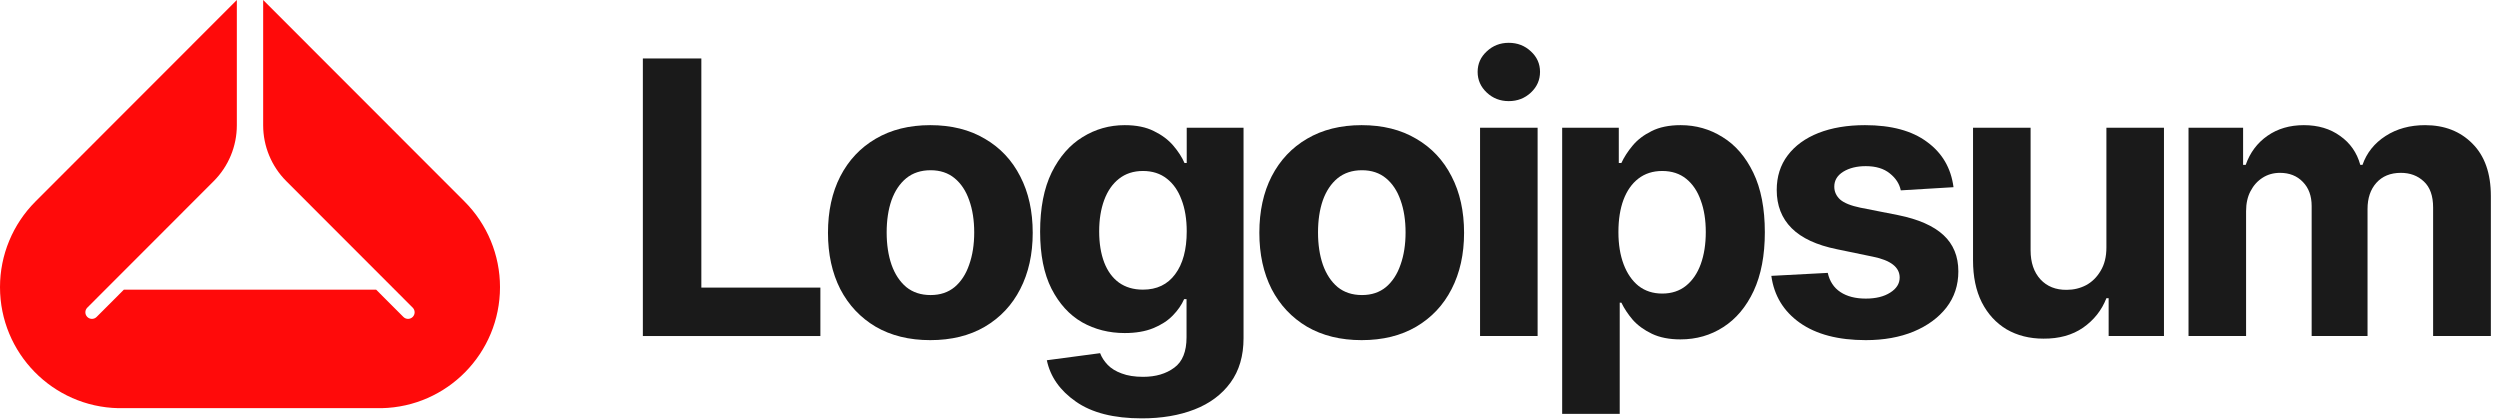
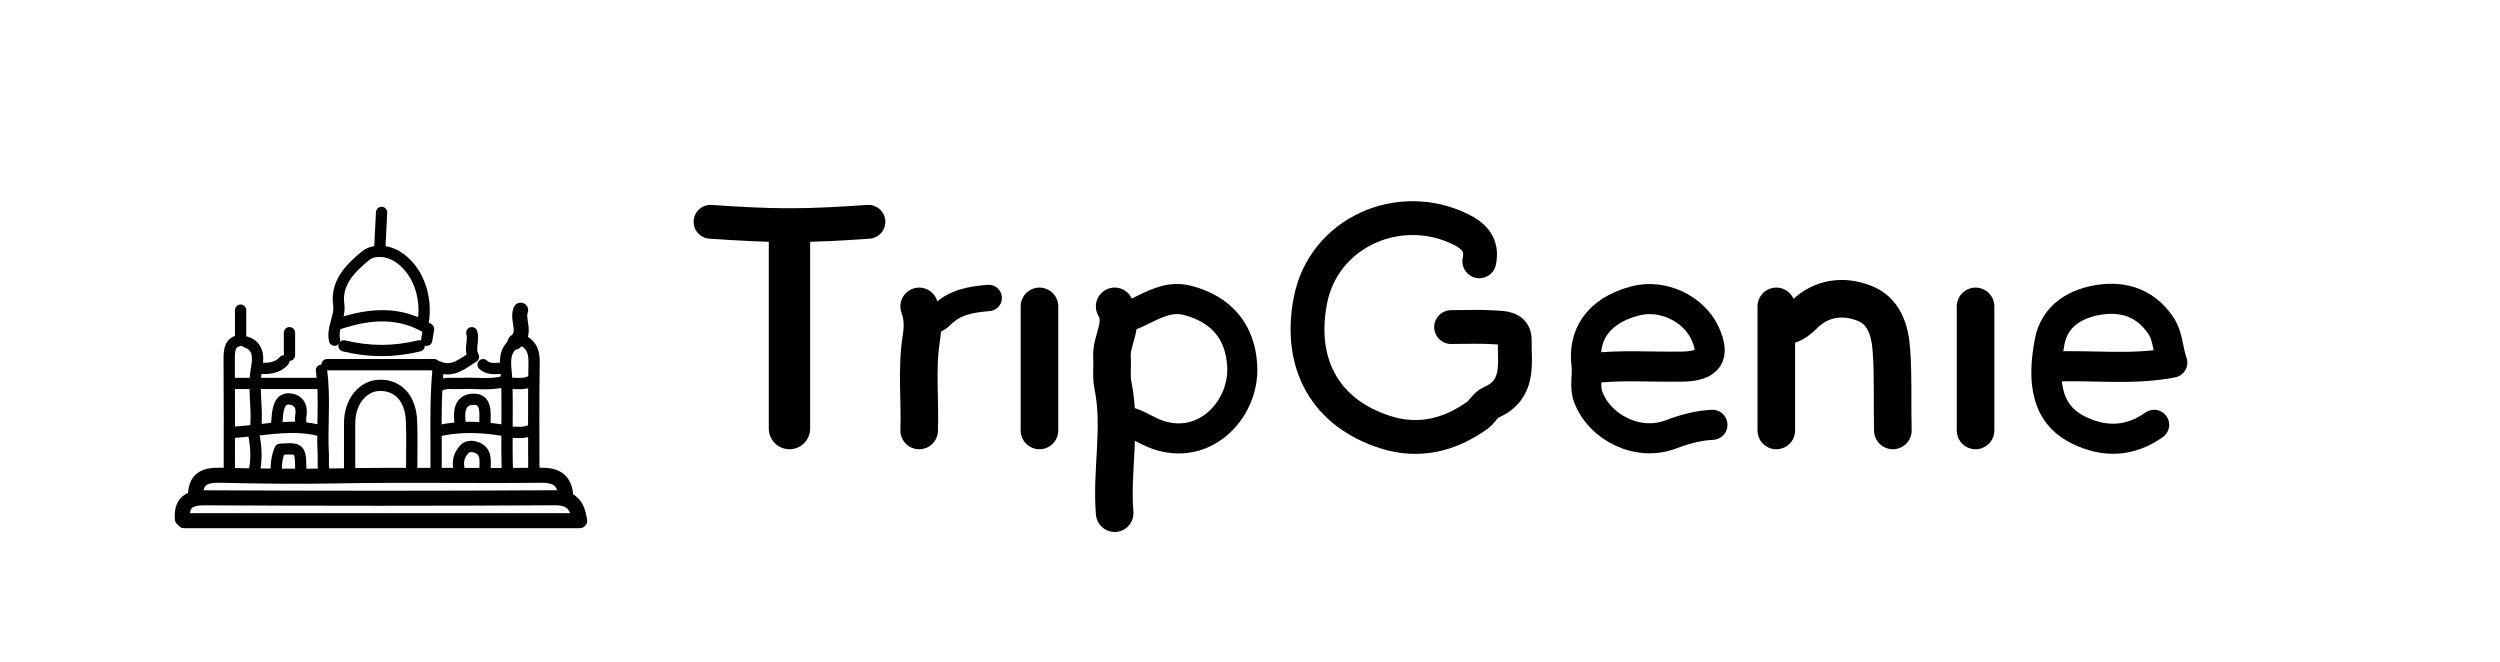
- <svg xmlns="http://www.w3.org/2000/svg" width="245" height="41" viewBox="0 0 245 41" fill="none">
-   <path d="M214.475 32.931V12.521H219.824V16.154H220.08C220.506 14.949 221.217 14 222.215 13.306C223.213 12.612 224.4 12.265 225.775 12.265C227.175 12.265 228.362 12.618 229.335 13.324C230.321 14.018 230.978 14.961 231.307 16.154H231.526C231.94 14.973 232.694 14.03 233.79 13.324C234.885 12.618 236.175 12.265 237.66 12.265C239.558 12.265 241.104 12.868 242.297 14.073C243.502 15.278 244.104 16.988 244.104 19.203V32.931H238.445V20.334C238.445 19.19 238.141 18.338 237.532 17.779C236.936 17.219 236.187 16.939 235.287 16.939C234.264 16.939 233.461 17.267 232.877 17.925C232.305 18.57 232.019 19.422 232.019 20.48V32.931H226.542V20.188C226.542 19.203 226.256 18.418 225.684 17.833C225.112 17.237 224.364 16.939 223.439 16.939C222.806 16.939 222.24 17.097 221.741 17.414C221.242 17.73 220.846 18.168 220.554 18.728C220.262 19.276 220.116 19.933 220.116 20.7V32.931H214.475Z" fill="#1A1A1A" />
-   <path d="M206.428 24.259V12.521H212.069V32.931H206.647V29.225H206.428C205.966 30.406 205.205 31.367 204.146 32.109C203.087 32.84 201.791 33.199 200.258 33.187C198.894 33.187 197.69 32.882 196.643 32.274C195.608 31.653 194.799 30.771 194.215 29.627C193.643 28.483 193.357 27.113 193.357 25.519V12.521H198.998V24.533C198.998 25.726 199.32 26.675 199.966 27.381C200.611 28.075 201.469 28.416 202.54 28.404C203.221 28.404 203.854 28.251 204.438 27.947C205.022 27.631 205.497 27.162 205.862 26.541C206.239 25.921 206.428 25.16 206.428 24.259Z" fill="#1A1A1A" />
-   <path d="M191.444 18.345L186.277 18.655C186.143 18.01 185.784 17.456 185.2 16.994C184.616 16.519 183.831 16.282 182.845 16.282C181.969 16.282 181.233 16.464 180.636 16.829C180.052 17.195 179.76 17.681 179.76 18.29C179.76 18.777 179.949 19.197 180.326 19.549C180.715 19.89 181.379 20.158 182.316 20.353L186.022 21.083C188.006 21.485 189.484 22.136 190.458 23.036C191.432 23.937 191.918 25.124 191.918 26.596C191.918 27.947 191.529 29.128 190.75 30.138C189.971 31.136 188.9 31.921 187.537 32.493C186.174 33.053 184.61 33.333 182.845 33.333C180.143 33.333 177.989 32.767 176.383 31.635C174.788 30.503 173.857 28.969 173.59 27.034L179.121 26.742C179.304 27.57 179.717 28.197 180.362 28.623C181.008 29.049 181.835 29.262 182.845 29.262C183.831 29.262 184.628 29.067 185.237 28.677C185.857 28.288 186.168 27.795 186.168 27.199C186.168 26.189 185.292 25.507 183.539 25.154L180.016 24.424C178.032 24.022 176.553 23.334 175.579 22.361C174.606 21.387 174.119 20.14 174.119 18.618C174.119 17.304 174.478 16.172 175.196 15.223C175.914 14.274 176.918 13.543 178.208 13.032C179.511 12.521 181.032 12.265 182.772 12.265C185.352 12.265 187.379 12.813 188.851 13.909C190.336 14.992 191.2 16.47 191.444 18.345Z" fill="#1A1A1A" />
-   <path d="M153.092 40.562V12.521H158.642V15.971H158.897C159.153 15.412 159.518 14.846 159.993 14.274C160.467 13.702 161.088 13.227 161.855 12.85C162.622 12.46 163.571 12.265 164.703 12.265C166.2 12.265 167.569 12.655 168.81 13.434C170.064 14.2 171.068 15.363 171.822 16.921C172.577 18.479 172.954 20.426 172.954 22.762C172.954 25.026 172.589 26.943 171.859 28.513C171.129 30.071 170.137 31.251 168.883 32.055C167.642 32.858 166.242 33.26 164.684 33.26C163.589 33.26 162.658 33.077 161.891 32.712C161.125 32.347 160.498 31.89 160.011 31.343C159.536 30.783 159.165 30.223 158.897 29.663H158.733V40.562H153.092ZM162.895 28.769C163.82 28.769 164.599 28.513 165.232 28.002C165.865 27.491 166.346 26.785 166.674 25.884C167.003 24.971 167.167 23.925 167.167 22.744C167.167 21.564 167.003 20.529 166.674 19.641C166.358 18.74 165.883 18.034 165.25 17.523C164.617 17.012 163.832 16.756 162.895 16.756C161.983 16.756 161.204 17.006 160.559 17.505C159.926 17.992 159.439 18.685 159.098 19.586C158.77 20.474 158.605 21.527 158.605 22.744C158.605 23.949 158.776 25.002 159.116 25.902C159.457 26.803 159.944 27.509 160.577 28.02C161.222 28.519 161.995 28.769 162.895 28.769Z" fill="#1A1A1A" />
-   <path d="M145.045 32.931V12.521H150.686V32.931H145.045ZM147.856 9.91C147.016 9.91 146.298 9.631 145.702 9.071C145.106 8.511 144.808 7.835 144.808 7.044C144.808 6.253 145.106 5.584 145.702 5.036C146.298 4.476 147.016 4.196 147.856 4.196C148.708 4.196 149.432 4.476 150.029 5.036C150.625 5.584 150.923 6.253 150.923 7.044C150.923 7.835 150.625 8.511 150.029 9.071C149.432 9.631 148.708 9.91 147.856 9.91Z" fill="#1A1A1A" />
-   <path d="M133.438 33.333C131.381 33.333 129.598 32.894 128.089 32.018C126.592 31.13 125.436 29.901 124.62 28.331C123.817 26.748 123.416 24.911 123.416 22.817C123.416 20.7 123.817 18.856 124.62 17.286C125.436 15.704 126.592 14.474 128.089 13.598C129.598 12.71 131.381 12.265 133.438 12.265C135.507 12.265 137.29 12.71 138.787 13.598C140.296 14.474 141.452 15.704 142.255 17.286C143.071 18.856 143.479 20.7 143.479 22.817C143.479 24.911 143.071 26.748 142.255 28.331C141.452 29.901 140.296 31.13 138.787 32.018C137.29 32.894 135.507 33.333 133.438 33.333ZM133.474 28.915C134.412 28.915 135.197 28.653 135.829 28.13C136.462 27.594 136.937 26.864 137.253 25.939C137.582 25.014 137.746 23.961 137.746 22.781C137.746 21.588 137.582 20.535 137.253 19.622C136.937 18.71 136.462 17.992 135.829 17.468C135.197 16.945 134.412 16.683 133.474 16.683C132.525 16.683 131.728 16.945 131.083 17.468C130.45 17.992 129.969 18.71 129.641 19.622C129.324 20.535 129.166 21.588 129.166 22.781C129.166 23.961 129.324 25.014 129.641 25.939C129.969 26.864 130.45 27.594 131.083 28.13C131.728 28.653 132.525 28.915 133.474 28.915Z" fill="#1A1A1A" />
-   <path d="M111.9 41C109.149 41 106.995 40.452 105.437 39.357C103.879 38.274 102.93 36.923 102.589 35.304L107.811 34.611C107.969 35.024 108.218 35.408 108.559 35.761C108.9 36.114 109.356 36.393 109.928 36.6C110.5 36.819 111.2 36.929 112.028 36.929C113.257 36.929 114.273 36.631 115.076 36.034C115.88 35.45 116.281 34.458 116.281 33.059V29.316H116.044C115.8 29.876 115.429 30.412 114.93 30.923C114.431 31.434 113.792 31.848 113.013 32.164C112.234 32.481 111.303 32.639 110.22 32.639C108.687 32.639 107.293 32.286 106.04 31.58C104.798 30.862 103.8 29.767 103.046 28.294C102.303 26.821 101.932 24.959 101.932 22.708C101.932 20.383 102.309 18.448 103.064 16.902C103.831 15.357 104.841 14.2 106.094 13.434C107.348 12.655 108.723 12.265 110.22 12.265C111.364 12.265 112.32 12.46 113.086 12.85C113.865 13.227 114.498 13.702 114.985 14.274C115.472 14.846 115.837 15.412 116.08 15.971H116.299V12.521H121.867V33.15C121.867 34.878 121.441 36.327 120.59 37.495C119.738 38.663 118.563 39.539 117.066 40.124C115.569 40.708 113.847 41 111.9 41ZM112.009 28.385C113.372 28.385 114.425 27.88 115.168 26.87C115.922 25.86 116.299 24.46 116.299 22.671C116.299 21.479 116.129 20.444 115.788 19.568C115.46 18.679 114.979 17.992 114.346 17.505C113.713 17.006 112.934 16.756 112.009 16.756C111.084 16.756 110.299 17.012 109.654 17.523C109.021 18.022 108.541 18.716 108.212 19.604C107.884 20.493 107.719 21.515 107.719 22.671C107.719 23.84 107.884 24.856 108.212 25.72C108.541 26.572 109.021 27.229 109.654 27.692C110.299 28.154 111.084 28.385 112.009 28.385Z" fill="#1A1A1A" />
-   <path d="M91.165 33.333C89.108 33.333 87.325 32.894 85.816 32.018C84.319 31.13 83.163 29.901 82.347 28.331C81.544 26.748 81.142 24.911 81.142 22.817C81.142 20.7 81.544 18.856 82.347 17.286C83.163 15.704 84.319 14.474 85.816 13.598C87.325 12.71 89.108 12.265 91.165 12.265C93.234 12.265 95.017 12.71 96.514 13.598C98.023 14.474 99.179 15.704 99.983 17.286C100.798 18.856 101.206 20.7 101.206 22.817C101.206 24.911 100.798 26.748 99.983 28.331C99.179 29.901 98.023 31.13 96.514 32.018C95.017 32.894 93.234 33.333 91.165 33.333ZM91.201 28.915C92.139 28.915 92.924 28.653 93.556 28.13C94.189 27.594 94.664 26.864 94.98 25.939C95.309 25.014 95.473 23.961 95.473 22.781C95.473 21.588 95.309 20.535 94.98 19.622C94.664 18.71 94.189 17.992 93.556 17.468C92.924 16.945 92.139 16.683 91.201 16.683C90.252 16.683 89.455 16.945 88.81 17.468C88.177 17.992 87.696 18.71 87.368 19.622C87.051 20.535 86.893 21.588 86.893 22.781C86.893 23.961 87.051 25.014 87.368 25.939C87.696 26.864 88.177 27.594 88.81 28.13C89.455 28.653 90.252 28.915 91.201 28.915Z" fill="#1A1A1A" />
-   <path d="M63 32.931V5.73H68.732V28.184H80.398V32.931H63Z" fill="#1A1A1A" />
-   <path d="M37.395 40C43.828 39.869 49 34.607 49 28.139C49 24.993 47.751 21.976 45.528 19.752L25.79 0V12.277C25.79 14.33 26.605 16.299 28.056 17.751L32.679 22.378L32.692 22.391L40.445 30.149C40.697 30.401 40.697 30.809 40.445 31.061C40.194 31.313 39.785 31.313 39.533 31.061L36.861 28.387H12.139L9.467 31.061C9.215 31.313 8.807 31.313 8.555 31.061C8.303 30.809 8.303 30.401 8.555 30.149L16.308 22.391L16.32 22.378L20.944 17.751C22.395 16.299 23.21 14.33 23.21 12.277V0L3.472 19.752C1.249 21.976 0 24.993 0 28.139C0 34.607 5.173 39.869 11.605 40H37.395Z" fill="#FF0A0A" />
+ <svg xmlns="http://www.w3.org/2000/svg" version="1.1" id="Layer_1" x="0px" y="0px" width="100%" viewBox="0 0 665 176" enable-background="new 0 0 665 176" xml:space="preserve">
+   <path fill="none" opacity="1" stroke="#000000" stroke-linecap="round" stroke-linejoin="round" stroke-width="9" d=" M393.5,69.5   C394.419,65.145 392.099,62.754 388.507,60.986   C372.297,53.006 352.043,61.705 348.548,80.009   C345.301,97.022 352.737,109.933 368.514,114.956   C377.35,117.769 385.546,115.785 392.978,110.469   C394.301,109.522 395.126,107.68 396.534,107.081   C404.455,103.708 402.808,96.701 402.919,90.499   C402.981,87.07 399.761,87.219 397.495,87.069   C393.679,86.817 389.833,87 386,87  " />
+   <path fill="none" opacity="1" stroke="#000000" stroke-linecap="round" stroke-linejoin="round" stroke-width="4" d=" M49,138.5   C84.001,138.5 119.002,138.5 154.193,138.5   C153.54,134.15 151.852,132.375 147.499,132.401   C116.501,132.587 85.5,132.574 54.5,132.414   C50.227,132.392 48.239,133.7 48.5,138  " />
+   <path fill="none" opacity="1" stroke="#000000" stroke-linecap="round" stroke-linejoin="round" stroke-width="8" d=" M546,97.5   C556.513,97.043 567.15,98.533 577.82,96.461   C576.499,92.5 576.719,89.352 574.65,86.395   C570.656,80.686 565.166,78.886 559.019,79.656   C552.367,80.489 546.487,83.835 545.179,91.032   C544.269,96.035 543.706,101.408 545.523,106.492   C546.845,110.195 549.569,112.799 553.017,114.464   C559.904,117.791 566.634,117.513 573,113  " />
+   <path fill="none" opacity="1" stroke="#000000" stroke-linecap="round" stroke-linejoin="round" stroke-width="8" d=" M298.5,112   C301.484,112.153 303.888,113.916 306.474,115.059   C319.703,120.909 330.994,109.332 330.436,97.503   C329.981,87.863 324.522,82.22 316.018,79.933   C311.697,78.771 308.052,80.432 304.571,82.144   C302.409,83.207 300.401,84.275 298,84.5  " />
+   <path fill="none" opacity="1" stroke="#000000" stroke-linecap="round" stroke-linejoin="round" stroke-width="8" d=" M423,98   C431.15,96.998 439.333,97.661 447.5,97.518   C454.477,97.395 456.381,94.7 453.475,88.512   C450.523,82.224 442.437,78.106 435.008,80.031   C424.585,82.732 421.05,89.672 422.007,96.999   C422.376,99.824 421.409,102.642 422.45,105.518   C425.353,113.537 435.535,118.979 444.511,115.529   C448.032,114.176 451.686,113.185 455.5,113  " />
+   <path fill="none" opacity="1" stroke="#000000" stroke-linecap="round" stroke-linejoin="round" stroke-width="10" d=" M503.5,114.5   C503.309,107.334 503.64,100.172 503.105,92.992   C502.695,87.493 501.002,82.669 495.931,80.675   C490.455,78.521 484.628,79.127 480.043,83.545   C478.13,85.389 476.363,87.009 473.5,86.5  " />
+   <path fill="none" opacity="1" stroke="#000000" stroke-linecap="round" stroke-linejoin="round" stroke-width="11" d=" M210,61   C210,78.667 210,96.333 210,114  " />
+   <path fill="none" opacity="1" stroke="#000000" stroke-linecap="round" stroke-linejoin="round" stroke-width="10" d=" M525.5,81.5   C525.5,92.5 525.5,103.5 525.5,114.5  " />
+   <path fill="none" opacity="1" stroke="#000000" stroke-linecap="round" stroke-linejoin="round" stroke-width="10" d=" M276.5,81.5   C276.5,92.5 276.5,103.5 276.5,114.5  " />
+   <path fill="none" opacity="1" stroke="#000000" stroke-linecap="round" stroke-linejoin="round" stroke-width="3" d=" M87,97   C96.5,97 106,97 115.5,97  " />
+   <path fill="none" opacity="1" stroke="#000000" stroke-linecap="round" stroke-linejoin="round" stroke-width="10" d=" M244.5,81.5   C245.541,84.282 245.541,87.047 245.069,90.011   C243.777,98.127 244.785,106.336 244.5,114.5  " />
+   <path fill="none" opacity="1" stroke="#000000" stroke-linecap="round" stroke-linejoin="round" stroke-width="10" d=" M472.5,81.5   C472.5,92.5 472.5,103.5 472.5,114.5  " />
+   <path fill="none" opacity="1" stroke="#000000" stroke-linecap="round" stroke-linejoin="round" stroke-width="10" d=" M296.5,81.5   C299.246,86.108 295.499,90.424 295.791,95.013   C295.946,97.438 295.546,100.052 296.044,102.491   C298.356,113.812 295.566,125.178 296.5,136.5  " />
+   <path fill="none" opacity="1" stroke="#000000" stroke-linecap="round" stroke-linejoin="round" stroke-width="3" d=" M109.5,125.5   C109.5,121 109.646,116.494 109.464,112.001   C109.22,105.968 105.926,102.412 101,102.5   C96.46,102.582 93.024,106.863 93.003,112.5   C92.987,117 93,121.5 93,126  " />
+   <path fill="none" opacity="1" stroke="#000000" stroke-linecap="round" stroke-linejoin="round" stroke-width="3" d=" M112.5,86   C113.82,78.981 111.057,71.392 105.449,68.087   C102.919,66.597 99.357,66.252 97.106,68.127   C93.214,71.369 89.317,75.222 90.101,80.986   C90.562,84.37 88.25,87.219 89,90.5  " />
+   <path fill="none" opacity="1" stroke="#000000" stroke-linecap="round" stroke-linejoin="round" stroke-width="3" d=" M113.5,90.5   C113.667,89.5 113.833,88.5 114,87.499   C106.436,82.788 98.531,83.4 90.5,86  " />
+   <path fill="none" opacity="1" stroke="#000000" stroke-linecap="round" stroke-linejoin="round" stroke-width="9" d=" M231,59   C223.999,59.487 216.841,59.9 210,59.9   C203.159,59.9 196.001,59.487 189,59  " />
+   <path fill="none" opacity="1" stroke="#000000" stroke-linecap="round" stroke-linejoin="round" stroke-width="3" d=" M111.5,92   C104.833,93.648 98.167,93.648 91.5,92  " />
+   <path fill="none" opacity="1" stroke="#000000" stroke-linecap="round" stroke-linejoin="round" stroke-width="3" d=" M85,102   C77.333,102 69.667,102 62,102  " />
+   <path fill="none" opacity="1" stroke="#000000" stroke-linecap="round" stroke-linejoin="round" stroke-width="3" d=" M134,101.5   C130.205,102.538 126.33,101.763 122.5,101.999   C120.662,102.112 118.772,101.657 117,102.5  " />
+   <path fill="none" opacity="1" stroke="#000000" stroke-linecap="round" stroke-linejoin="round" stroke-width="3" d=" M129,113   C129,112.833 129,112.667 129,112.5   C129.002,109.704 129.553,105.874 125.519,106.217   C122.125,106.506 121.914,109.987 122.5,113  " />
+   <path fill="none" opacity="1" stroke="#000000" stroke-linecap="round" stroke-linejoin="round" stroke-width="4" d=" M150.5,132   C150.227,127.928 148.201,126.381 143.999,126.423   C125.668,126.603 107.329,126.258 89.002,126.595   C78.825,126.783 68.662,126.649 58.502,126.41   C54.231,126.31 51.968,127.568 52,132  " />
+   <path fill="none" opacity="1" stroke="#000000" stroke-linecap="round" stroke-linejoin="round" stroke-width="3" d=" M80,113   C80,112.167 79.872,111.309 80.024,110.504   C80.503,107.963 79.251,106.272 76.992,106.117   C74.758,105.963 74.169,107.838 73.847,109.977   C73.699,110.965 73.745,112.013 73.5,113  " />
+   <path fill="none" opacity="1" stroke="#000000" stroke-linecap="round" stroke-linejoin="round" stroke-width="7" d=" M263,79.25   C258.383,79.649 253.953,80.3 250.401,83.902   C249.487,84.828 247.779,85.838 246,85.5  " />
+   <path fill="none" opacity="1" stroke="#000000" stroke-linecap="round" stroke-linejoin="round" stroke-width="3" d=" M139,90.5   C141.499,91.75 142.118,93.743 142.069,96.501   C141.893,106.331 142,116.167 142,126  " />
+   <path fill="none" opacity="1" stroke="#000000" stroke-linecap="round" stroke-linejoin="round" stroke-width="3" d=" M64,82.5   C64,85.168 64,87.835 64,90.527   C61.193,90.884 60.948,92.973 60.967,95.5   C61.046,105.666 61,115.833 61,126  " />
+   <path fill="none" opacity="1" stroke="#000000" stroke-linecap="round" stroke-linejoin="round" stroke-width="3" d=" M85.5,98.5   C86.554,105.98 85.558,113.506 85.999,121   C86.097,122.674 85.699,124.397 86.5,126  " />
+   <path fill="none" opacity="1" stroke="#000000" stroke-linecap="round" stroke-linejoin="round" stroke-width="3" d=" M136,92   C133.675,94.511 134.641,97.904 134.751,100.489   C135.114,109.001 134.63,117.504 135,126  " />
+   <path fill="none" opacity="1" stroke="#000000" stroke-linecap="round" stroke-linejoin="round" stroke-width="3" d=" M65.5,91   C69.212,92.171 68.613,95.994 68.249,97.953   C67.244,103.372 68.597,108.68 68,114  " />
+   <path fill="none" opacity="1" stroke="#000000" stroke-linecap="round" stroke-linejoin="round" stroke-width="3" d=" M116.5,98.5   C115.683,107.655 116.101,116.832 116,126  " />
+   <path fill="none" opacity="1" stroke="#000000" stroke-linecap="round" stroke-linejoin="round" stroke-width="3" d=" M67.5,115.5   C68.192,119 68.366,122.5 67.5,126  " />
+   <path fill="none" opacity="1" stroke="#000000" stroke-linecap="round" stroke-linejoin="round" stroke-width="3" d=" M125.5,88.5   C126.117,90.632 124.772,92.915 125.948,94.913   C123.054,96.674 120.359,99.298 116.5,97.5  " />
+   <path fill="none" opacity="1" stroke="#000000" stroke-linecap="round" stroke-linejoin="round" stroke-width="3" d=" M73.5,126   C73.406,123.768 73.576,121.576 74.5,119.5   C80,119.168 80,119.168 80,126  " />
+   <path fill="none" opacity="1" stroke="#000000" stroke-linecap="round" stroke-linejoin="round" stroke-width="3" d=" M129,126   C129,125.667 128.997,125.333 129,125   C129.024,122.77 129.56,120.213 126.957,119.102   C126.078,118.726 124.517,118.407 123.504,119.504   C121.722,121.436 121.566,123.638 122.5,126  " />
+   <path fill="none" opacity="1" stroke="#000000" stroke-linecap="round" stroke-linejoin="round" stroke-width="4" d=" M138.5,82.5   C137.427,85.232 140.307,88.662 137,91  " />
+   <path fill="none" opacity="1" stroke="#000000" stroke-linecap="round" stroke-linejoin="round" stroke-width="3" d=" M75.5,96   C73.742,97.994 71.39,98.058 69,98  " />
+   <path fill="none" opacity="1" stroke="#000000" stroke-linecap="round" stroke-linejoin="round" stroke-width="3" d=" M141,101.5   C139.061,102.401 137.001,101.846 135,102  " />
+   <path fill="none" opacity="1" stroke="#000000" stroke-linecap="round" stroke-linejoin="round" stroke-width="3" d=" M62,115   C68.83,114.602 75.603,113 82.499,114.006   C83.339,114.129 84.167,114.333 85,114.5  " />
+   <path fill="none" opacity="1" stroke="#000000" stroke-linecap="round" stroke-linejoin="round" stroke-width="3" d=" M117,114.5   C122.667,113.316 128.333,113.528 134,114.5  " />
+   <path fill="none" opacity="1" stroke="#000000" stroke-linecap="round" stroke-linejoin="round" stroke-width="3" d=" M141,114.5   C139.061,115.401 137.001,114.846 135,115  " />
+   <path fill="none" opacity="1" stroke="#000000" stroke-linecap="round" stroke-linejoin="round" stroke-width="3" d=" M77,88.5   C77,90.5 77,92.5 77,94.5  " />
+   <path fill="none" opacity="1" stroke="#000000" stroke-linecap="round" stroke-linejoin="round" stroke-width="3" d=" M134,98   C132.134,97.846 130.113,98.548 128.5,97  " />
+   <path fill="none" opacity="1" stroke="#000000" stroke-linecap="round" stroke-linejoin="round" stroke-width="3" d=" M101.5,56.5   C101.333,59.833 101.167,63.167 101,66.5  " />
</svg>
